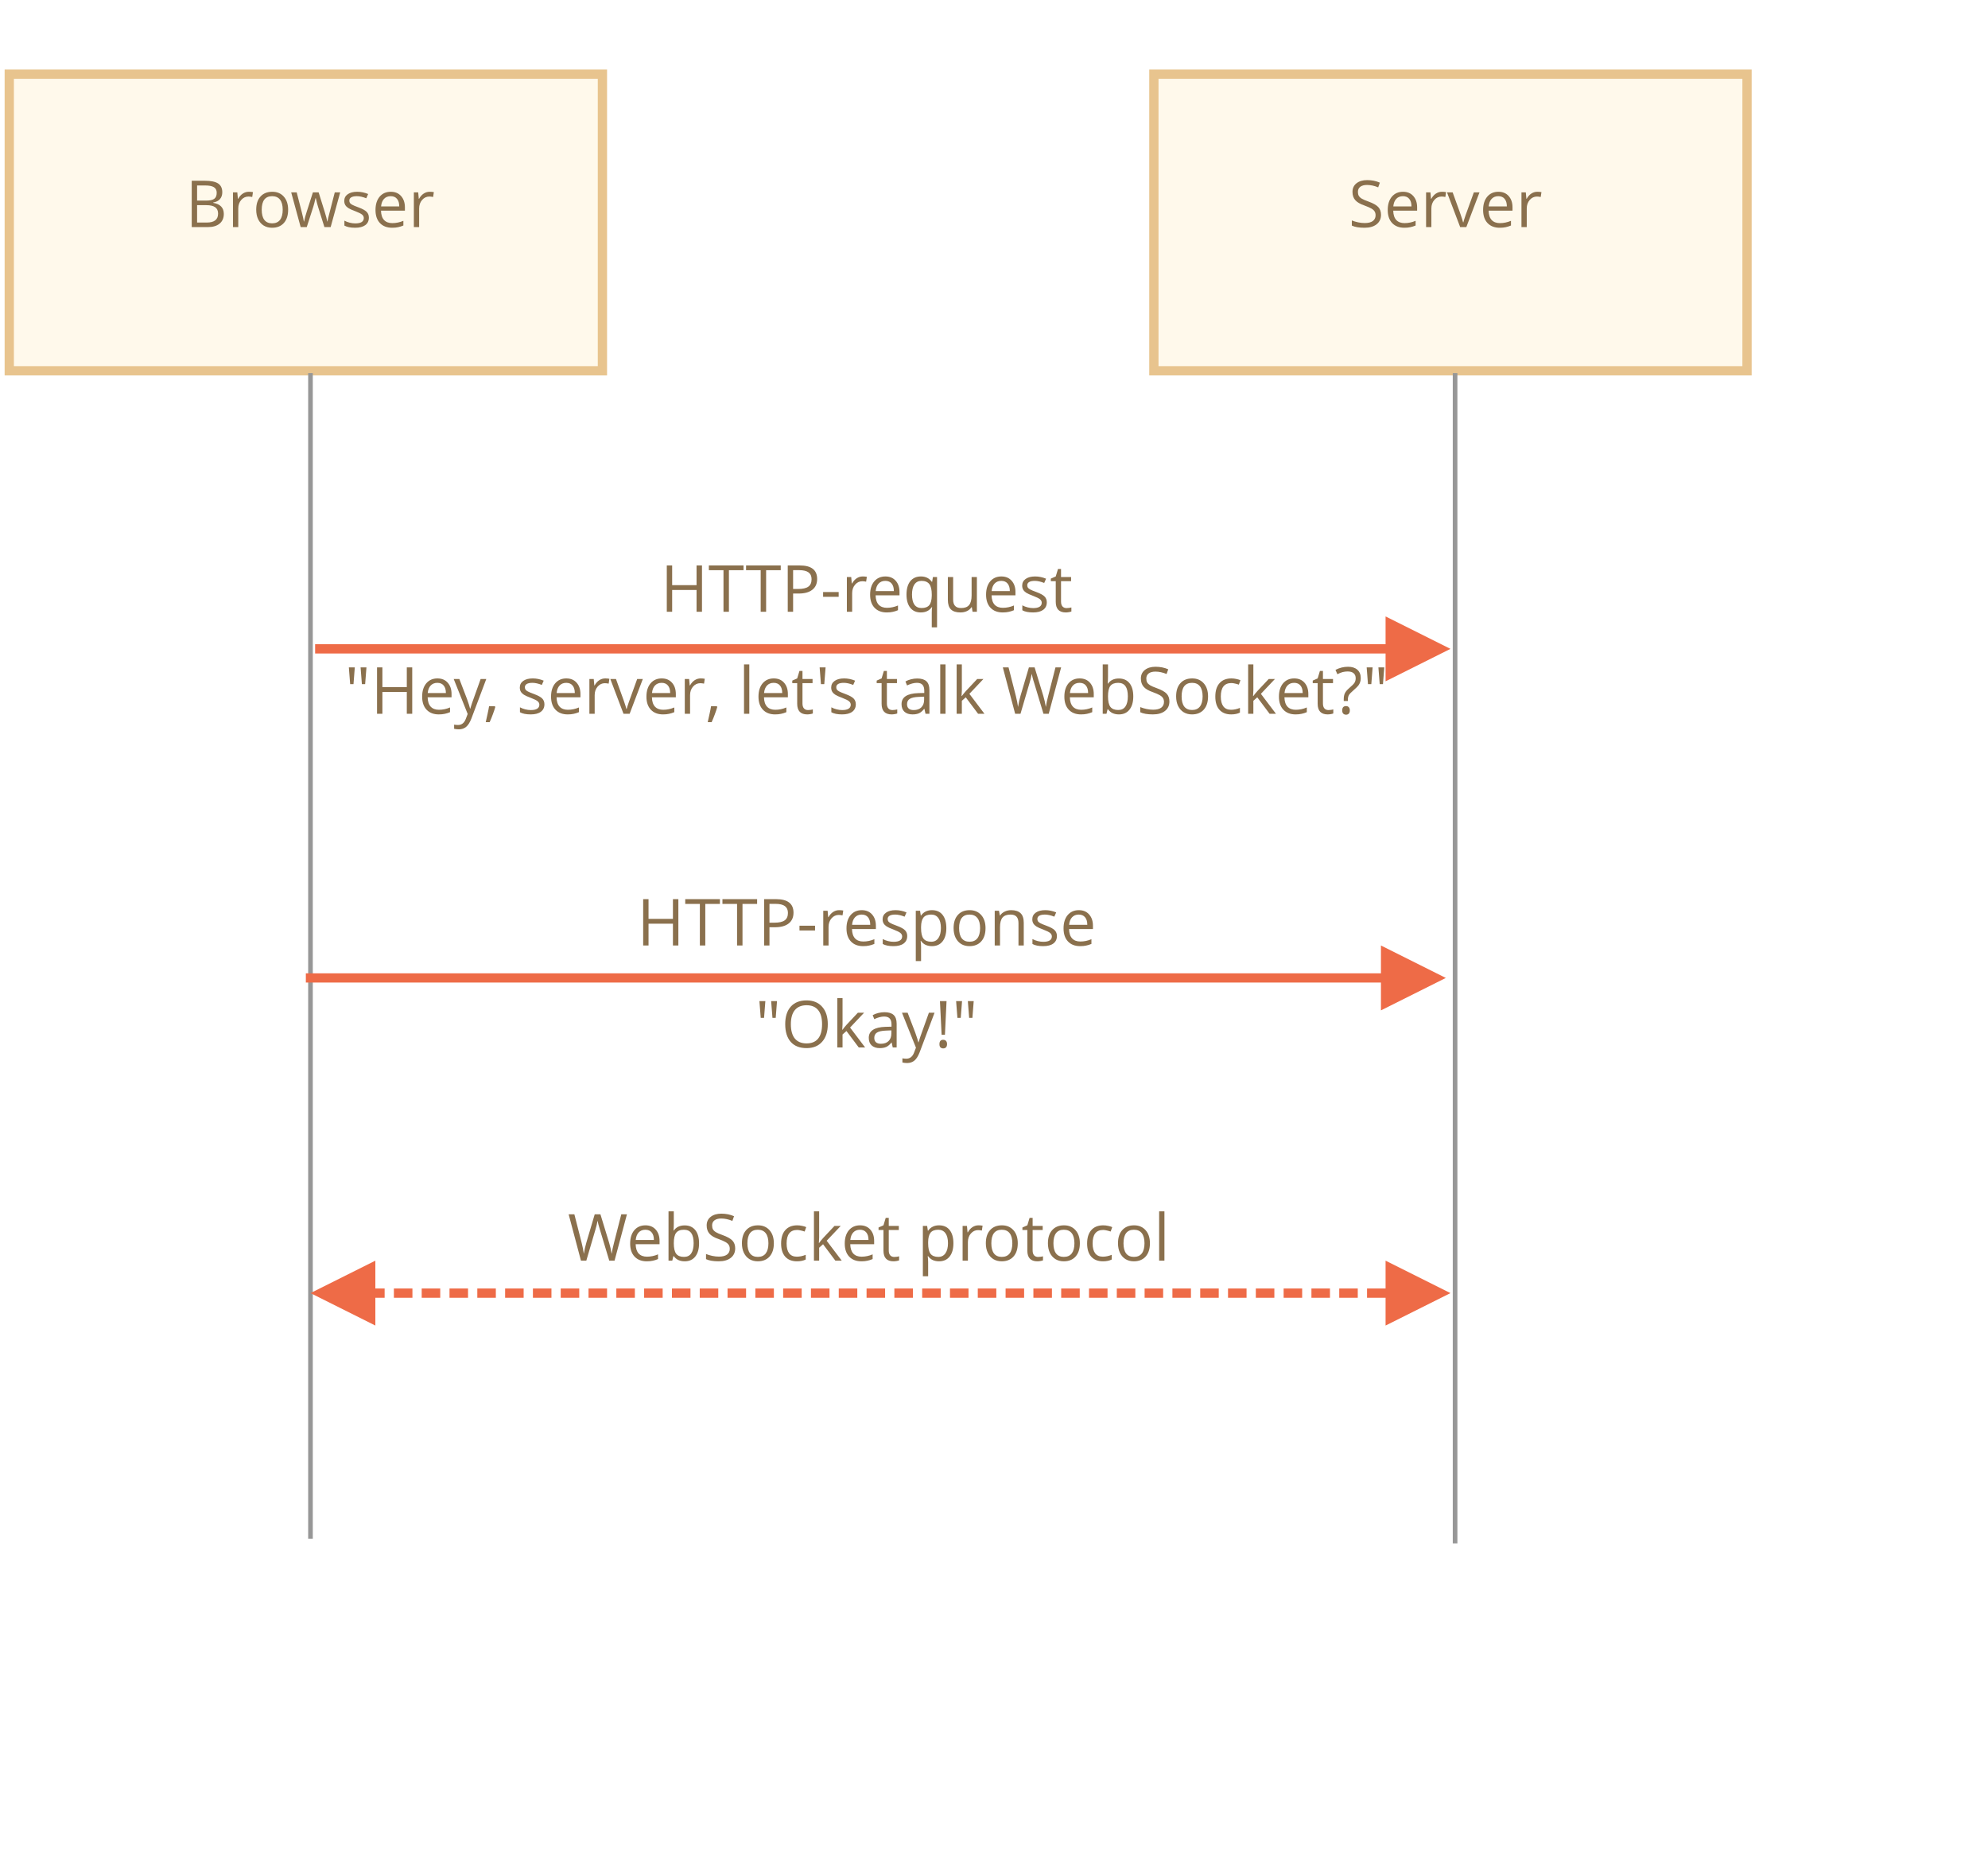
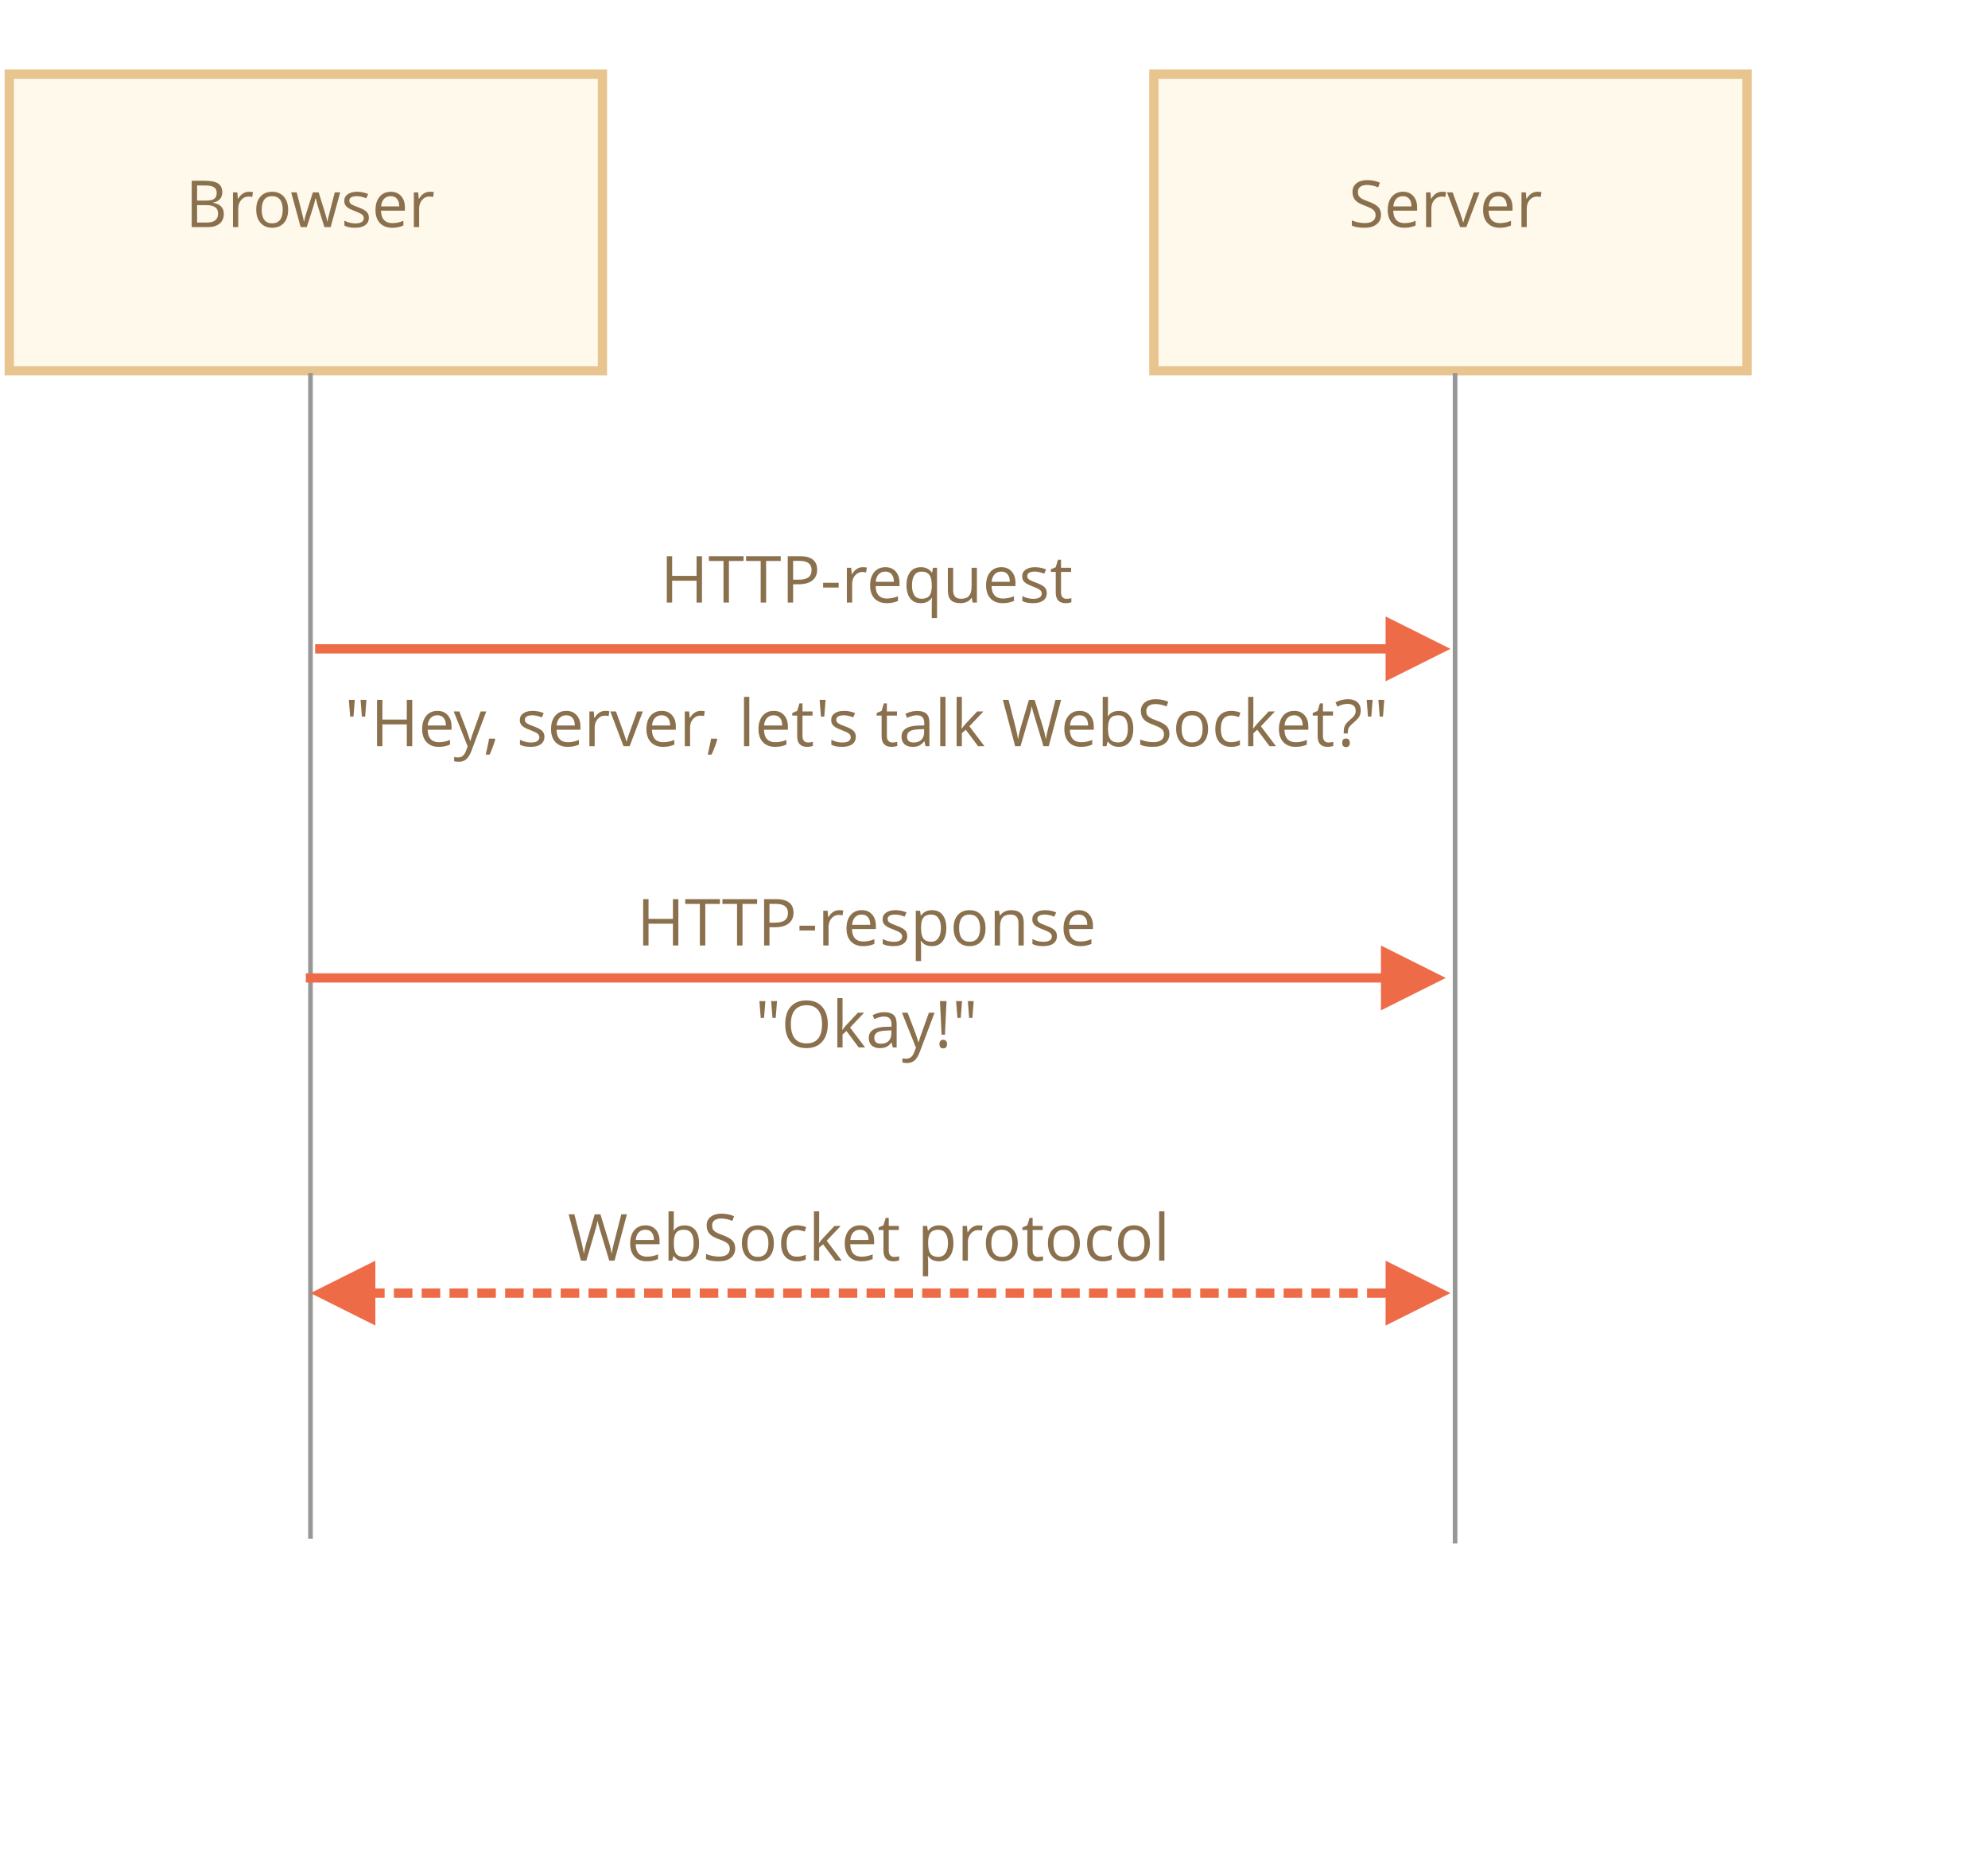
<svg xmlns="http://www.w3.org/2000/svg" width="429px" height="404px" viewBox="0 0 429 404" version="1.1">
  <g id="network" stroke="none" stroke-width="1" fill="none" fill-rule="evenodd">
    <g id="websocket-handshake.svg">
      <rect id="Rectangle-227" stroke="#E8C48E" stroke-width="2" fill="#FFF9EB" x="2" y="16" width="128" height="64" />
      <text id="Browser" font-family="OpenSans-Regular, Open Sans" font-size="14" font-weight="normal" fill="#8A704D">
        <tspan x="40" y="49">Browser</tspan>
      </text>
      <rect id="Rectangle-228" stroke="#E8C48E" stroke-width="2" fill="#FFF9EB" x="249" y="16" width="128" height="64" />
      <text id="Server" font-family="OpenSans-Regular, Open Sans" font-size="14" font-weight="normal" fill="#8A704D">
        <tspan x="291" y="49">Server</tspan>
      </text>
      <path d="M67,81 L67,331.5" id="Line" stroke="#979797" stroke-linecap="square" />
      <path d="M314,81 L314,332.5" id="Line" stroke="#979797" stroke-linecap="square" />
      <path id="Line" d="M299,141 L68,141 L68,139 L299,139 L299,133 L313,140 L299,147 L299,141 Z" fill="#EE6B47" fill-rule="nonzero" />
-       <text id="HTTP-request-&quot;Hey,-s" font-family="OpenSans-Regular, Open Sans" font-size="14" font-weight="normal" line-spacing="22" fill="#8A704D">
-         <tspan x="142.515" y="132">HTTP-request</tspan>
-         <tspan x="74.375" y="154">"Hey, server, let's talk WebSocket?"</tspan>
+       <text id="HTTP-request" font-family="OpenSans-Regular, Open Sans" font-size="14" font-weight="normal" line-spacing="22" fill="#8A704D">
+         <tspan x="142.515" y="130">HTTP-request</tspan>
+       </text>
+       <text id="&quot;Hey,-server,-let's" font-family="OpenSans-Regular, Open Sans" font-size="14" font-weight="normal" line-spacing="22" fill="#8A704D">
+         <tspan x="74.375" y="161">"Hey, server, let's talk WebSocket?"</tspan>
      </text>
      <path id="Line-Copy" d="M298,212 L66,212 L66,210 L298,210 L298,204 L312,211 L298,218 L298,212 Z" fill="#EE6B47" fill-rule="nonzero" />
      <text id="HTTP-response-&quot;Okay!" font-family="OpenSans-Regular, Open Sans" font-size="14" font-weight="normal" line-spacing="22" fill="#8A704D">
        <tspan x="137.419" y="204">HTTP-response</tspan>
        <tspan x="162.972" y="226">"Okay!"</tspan>
      </text>
      <path id="Line-Copy-2" d="M81,278 L83,278 L83,280 L81,280 L81,286 L67,279 L81,272 L81,278 Z M299,280 L295,280 L295,278 L299,278 L299,272 L313,279 L299,286 L299,280 Z M85,280 L85,278 L89,278 L89,280 L85,280 Z M91,280 L91,278 L95,278 L95,280 L91,280 Z M97,280 L97,278 L101,278 L101,280 L97,280 Z M103,280 L103,278 L107,278 L107,280 L103,280 Z M109,280 L109,278 L113,278 L113,280 L109,280 Z M115,280 L115,278 L119,278 L119,280 L115,280 Z M121,280 L121,278 L125,278 L125,280 L121,280 Z M127,280 L127,278 L131,278 L131,280 L127,280 Z M133,280 L133,278 L137,278 L137,280 L133,280 Z M139,280 L139,278 L143,278 L143,280 L139,280 Z M145,280 L145,278 L149,278 L149,280 L145,280 Z M151,280 L151,278 L155,278 L155,280 L151,280 Z M157,280 L157,278 L161,278 L161,280 L157,280 Z M163,280 L163,278 L167,278 L167,280 L163,280 Z M169,280 L169,278 L173,278 L173,280 L169,280 Z M175,280 L175,278 L179,278 L179,280 L175,280 Z M181,280 L181,278 L185,278 L185,280 L181,280 Z M187,280 L187,278 L191,278 L191,280 L187,280 Z M193,280 L193,278 L197,278 L197,280 L193,280 Z M199,280 L199,278 L203,278 L203,280 L199,280 Z M205,280 L205,278 L209,278 L209,280 L205,280 Z M211,280 L211,278 L215,278 L215,280 L211,280 Z M217,280 L217,278 L221,278 L221,280 L217,280 Z M223,280 L223,278 L227,278 L227,280 L223,280 Z M229,280 L229,278 L233,278 L233,280 L229,280 Z M235,280 L235,278 L239,278 L239,280 L235,280 Z M241,280 L241,278 L245,278 L245,280 L241,280 Z M247,280 L247,278 L251,278 L251,280 L247,280 Z M253,280 L253,278 L257,278 L257,280 L253,280 Z M259,280 L259,278 L263,278 L263,280 L259,280 Z M265,280 L265,278 L269,278 L269,280 L265,280 Z M271,280 L271,278 L275,278 L275,280 L271,280 Z M277,280 L277,278 L281,278 L281,280 L277,280 Z M283,280 L283,278 L287,278 L287,280 L283,280 Z M289,280 L289,278 L293,278 L293,280 L289,280 Z" fill="#EE6B47" fill-rule="nonzero" />
      <text id="WebSocket-protocol" font-family="OpenSans-Regular, Open Sans" font-size="14" font-weight="normal" fill="#8A704D">
        <tspan x="122.524" y="272">WebSocket protocol</tspan>
      </text>
    </g>
  </g>
</svg>
